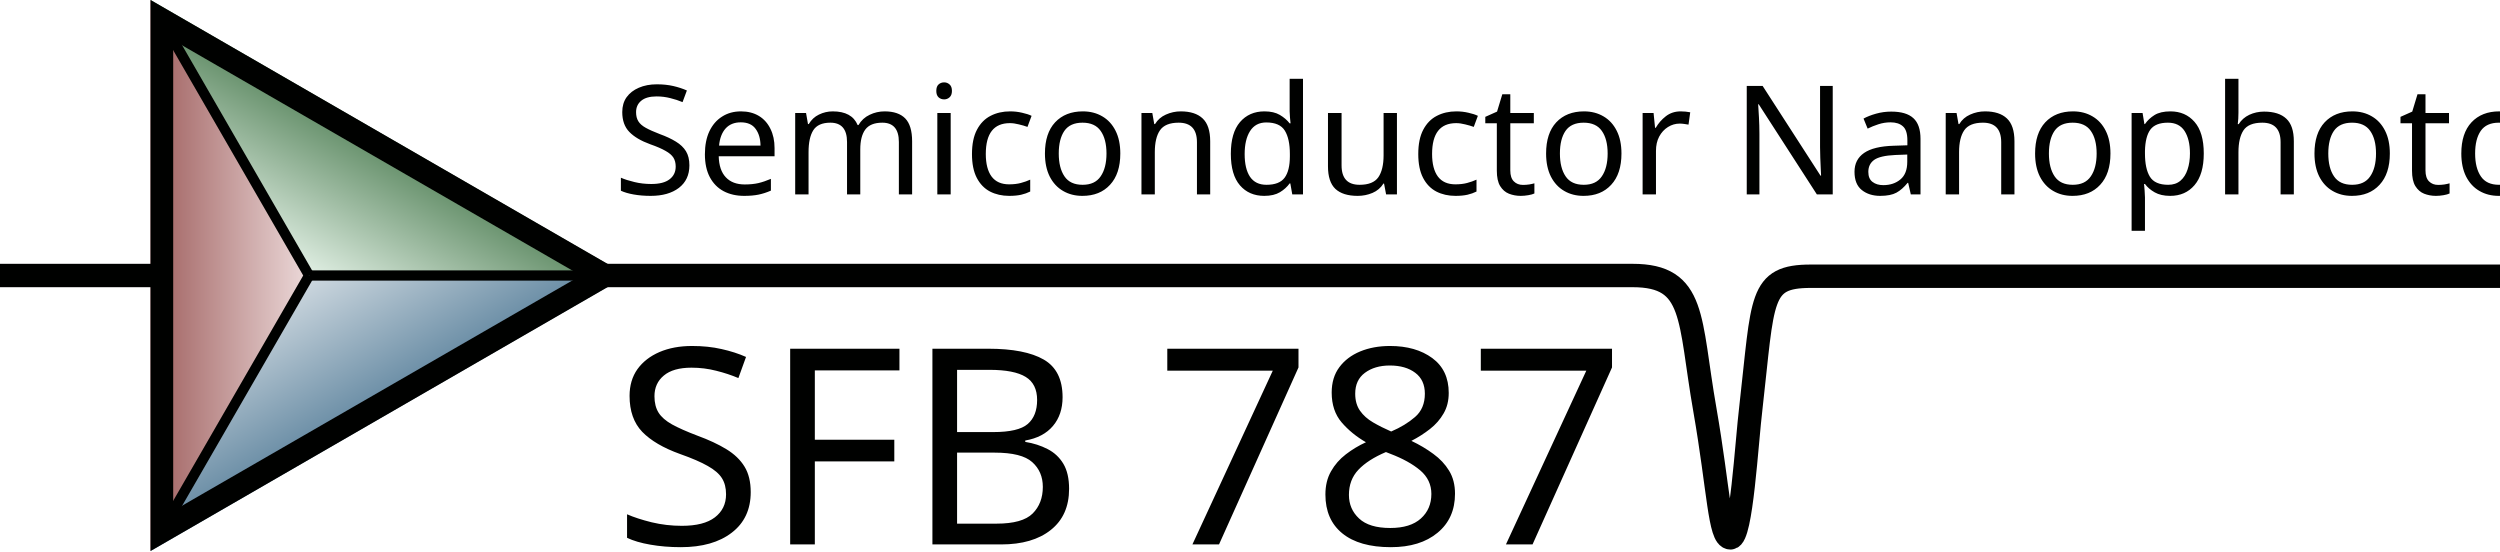
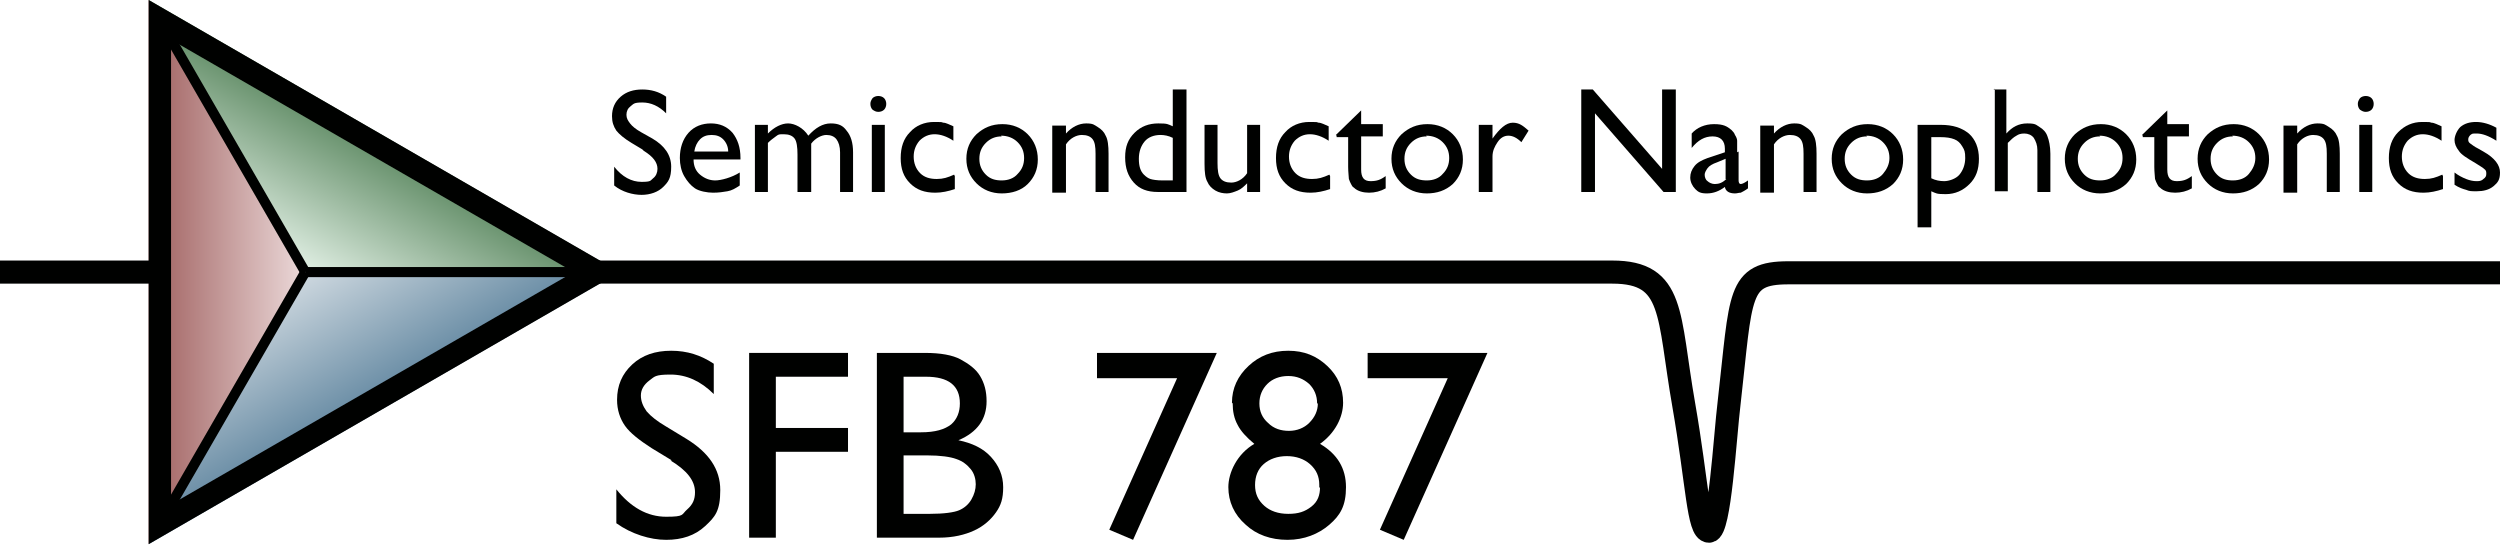
- <svg xmlns="http://www.w3.org/2000/svg" id="Ebene_1" data-name="Ebene 1" version="1.1" viewBox="0 0 342.1 75.4">
+ <svg xmlns="http://www.w3.org/2000/svg" id="Ebene_1" data-name="Ebene 1" version="1.1" viewBox="0 0 346.4 75.4">
  <defs>
    <style>
      .cls-1 {
-         font-size: 20.8px;
-         letter-spacing: 0em;
+         fill: url(#Unbenannter_Verlauf);
      }

-       .cls-1, .cls-2, .cls-3 {
+       .cls-1, .cls-2, .cls-3, .cls-4 {
+         stroke-width: 0px;
+       }
+ 
+       .cls-2 {
        fill: #000100;
      }

-       .cls-1, .cls-3 {
-         font-family: GillSansMT, 'Gill Sans MT';
+       .cls-5 {
+         stroke: #e41715;
+       }
+ 
+       .cls-5, .cls-6, .cls-7 {
+         fill: none;
+       }
+ 
+       .cls-5, .cls-7 {
+         stroke-width: 3.2px;
+       }
+ 
+       .cls-3 {
+         fill: url(#Unbenannter_Verlauf_3);
      }

      .cls-4 {
-         stroke: #e41715;
-       }
- 
-       .cls-4, .cls-5 {
-         stroke-width: 3.2px;
-       }
- 
-       .cls-4, .cls-5, .cls-6 {
-         fill: none;
-       }
- 
-       .cls-7 {
-         fill: url(#linear-gradient);
-       }
- 
-       .cls-7, .cls-2, .cls-8, .cls-9 {
-         stroke-width: 0px;
-       }
- 
-       .cls-5, .cls-6 {
-         stroke: #000100;
-       }
- 
-       .cls-8 {
-         fill: url(#linear-gradient-2);
-       }
- 
-       .cls-9 {
-         fill: url(#linear-gradient-3);
+         fill: url(#Unbenannter_Verlauf_2);
      }

      .cls-6 {
        stroke-width: 1.4px;
      }

-       .cls-3 {
-         font-size: 37.5px;
+       .cls-6, .cls-7 {
+         stroke: #000100;
+       }
+ 
+       .cls-8 {
+         isolation: isolate;
      }
    </style>
-     <linearGradient id="linear-gradient" x1="42.3" y1="37.7" x2="53.2" y2="18.8" gradientUnits="userSpaceOnUse">
+     <linearGradient id="Unbenannter_Verlauf" data-name="Unbenannter Verlauf" x1="42.3" y1="37.8" x2="53.2" y2="56.7" gradientTransform="translate(0 75.5) scale(1 -1)" gradientUnits="userSpaceOnUse">
      <stop offset="0" stop-color="#e2f0e5" />
      <stop offset="1" stop-color="#59865e" />
    </linearGradient>
-     <linearGradient id="linear-gradient-2" x1="20.6" y1="37.7" x2="42.3" y2="37.7" gradientUnits="userSpaceOnUse">
+     <linearGradient id="Unbenannter_Verlauf_2" data-name="Unbenannter Verlauf 2" x1="20.6" y1="37.8" x2="42.3" y2="37.8" gradientTransform="translate(0 75.5) scale(1 -1)" gradientUnits="userSpaceOnUse">
      <stop offset="0" stop-color="#9f5f5e" />
      <stop offset="1" stop-color="#ecdada" />
    </linearGradient>
-     <linearGradient id="linear-gradient-3" x1="53.2" y1="56.5" x2="42.3" y2="37.7" gradientUnits="userSpaceOnUse">
+     <linearGradient id="Unbenannter_Verlauf_3" data-name="Unbenannter Verlauf 3" x1="53.2" y1="19" x2="42.3" y2="37.8" gradientTransform="translate(0 75.5) scale(1 -1)" gradientUnits="userSpaceOnUse">
      <stop offset="0" stop-color="#5f859f" />
      <stop offset="1" stop-color="#cfd9e0" />
    </linearGradient>
  </defs>
-   <polygon class="cls-7" points="85.8 37.7 20.6 0 42.3 37.7 85.8 37.7" />
-   <polygon class="cls-8" points="42.3 37.7 20.6 0 20.6 75.4 42.3 37.7" />
-   <polygon class="cls-9" points="85.8 37.7 20.6 75.4 42.3 37.7 85.8 37.7" />
-   <text class="cls-3" transform="translate(83.9 74.5)">
-     <tspan x="0" y="0">SFB 787 </tspan>
-   </text>
-   <text class="cls-1" transform="translate(83.9 26.6)">
-     <tspan x="0" y="0">Semiconductor Nanophotonics</tspan>
-   </text>
-   <path class="cls-4" d="M85.8,37.7" />
-   <path class="cls-4" d="M22.1,37.7" />
-   <path class="cls-5" d="M0,37.7h22.1" />
+   <polygon class="cls-1" points="85.8 37.7 20.6 0 42.3 37.7 85.8 37.7" />
+   <polygon class="cls-4" points="42.3 37.7 20.6 0 20.6 75.4 42.3 37.7" />
+   <polygon class="cls-3" points="85.8 37.7 20.6 75.4 42.3 37.7 85.8 37.7" />
+   <g class="cls-8">
+     <g class="cls-8">
+       <path class="cls-2" d="M93.1,63.8l-2.8-1.7c-1.7-1.1-3-2.1-3.7-3.1-.7-1-1.1-2.2-1.1-3.6,0-2,.7-3.6,2.1-4.9,1.4-1.3,3.2-1.9,5.4-1.9s4.1.6,5.9,1.8v4.2c-1.8-1.8-3.8-2.7-6-2.7s-2.2.3-2.9.8c-.8.6-1.2,1.3-1.2,2.1s.3,1.5.8,2.2c.6.7,1.5,1.4,2.7,2.1l2.8,1.7c3.1,1.9,4.7,4.2,4.7,7.1s-.7,3.7-2.1,5c-1.4,1.3-3.2,1.9-5.4,1.9s-4.8-.8-6.9-2.3v-4.7c2,2.5,4.3,3.8,6.9,3.8s2.1-.3,2.9-1,1.1-1.4,1.1-2.4c0-1.6-1.1-3-3.4-4.4Z" />
+       <path class="cls-2" d="M103.9,48.9h13.6v3.3h-10v7.1h10v3.3h-10v11.9h-3.7v-25.6Z" />
+       <path class="cls-2" d="M130.2,74.5h-8.7v-25.6h6.7c2.1,0,3.8.3,4.9.9s2.1,1.3,2.7,2.3.9,2.1.9,3.5c0,2.5-1.3,4.3-3.9,5.4,1.9.4,3.4,1.1,4.5,2.3,1.1,1.2,1.7,2.6,1.7,4.2s-.3,2.5-1,3.5-1.7,1.9-3,2.5c-1.3.6-2.9,1-4.9,1ZM128.3,52.2h-3.1v7.7h2.4c2,0,3.3-.4,4.2-1.1.8-.7,1.2-1.7,1.2-2.9,0-2.5-1.6-3.7-4.7-3.7ZM128.6,63.1h-3.4v8.1h3.6c2,0,3.4-.2,4.1-.5.7-.3,1.3-.8,1.7-1.5s.6-1.4.6-2.1-.2-1.5-.7-2.1c-.5-.6-1.1-1.1-2-1.4-.8-.3-2.2-.5-4-.5Z" />
+       <path class="cls-2" d="M152,48.9h16.6l-11.6,25.9-3.3-1.4,9.4-21h-11.1v-3.5Z" />
+       <path class="cls-2" d="M170.7,55.8c0-2,.8-3.7,2.3-5.1,1.5-1.4,3.3-2.1,5.5-2.1s3.9.7,5.4,2.1c1.5,1.4,2.2,3.1,2.2,5.1s-1.1,4.2-3.2,5.7c2.4,1.4,3.6,3.4,3.6,6s-.8,3.9-2.3,5.2-3.5,2.1-5.8,2.1-4.3-.7-5.8-2.1c-1.6-1.4-2.4-3.2-2.4-5.2s1.2-4.6,3.6-6c-1.1-.9-1.9-1.8-2.3-2.6-.5-.9-.7-1.9-.7-3ZM182.8,67.6v-.4c0-1.2-.4-2.1-1.3-2.9-.8-.7-1.9-1.1-3.2-1.1s-2.4.4-3.2,1.1c-.8.7-1.2,1.7-1.2,2.9s.4,2.1,1.3,2.9c.8.7,1.9,1.1,3.3,1.1s2.3-.3,3.2-1,1.2-1.6,1.2-2.7ZM182.5,55.9c0-1.1-.4-2-1.1-2.7-.8-.7-1.7-1.1-2.9-1.1s-2.2.4-2.9,1.1-1.1,1.6-1.1,2.7.4,2,1.2,2.7c.8.8,1.8,1.1,2.9,1.1s2.1-.4,2.8-1.1c.8-.8,1.2-1.7,1.2-2.7Z" />
+       <path class="cls-2" d="M189.5,48.9h16.6l-11.6,25.9-3.3-1.4,9.4-21h-11.1v-3.5Z" />
+     </g>
+   </g>
+   <g class="cls-8">
+     <g class="cls-8">
+       <path class="cls-2" d="M89,20.7l-1.5-.9c-1-.6-1.7-1.2-2.1-1.7-.4-.6-.6-1.2-.6-2,0-1.1.4-2,1.2-2.7.8-.7,1.8-1,3-1s2.3.3,3.3,1v2.3c-1-1-2.1-1.5-3.3-1.5s-1.2.2-1.6.5c-.4.3-.6.7-.6,1.2s.2.8.5,1.2c.3.4.8.8,1.5,1.2l1.6.9c1.7,1,2.6,2.3,2.6,3.9s-.4,2.1-1.1,2.8-1.8,1.1-3,1.1-2.7-.4-3.8-1.3v-2.6c1.1,1.4,2.4,2.1,3.8,2.1s1.2-.2,1.6-.5.6-.8.6-1.3c0-.9-.6-1.7-1.9-2.5Z" />
+       <path class="cls-2" d="M102.7,22.1h-6.6c0,.9.3,1.6.9,2.1.6.5,1.3.8,2.1.8s2.3-.4,3.4-1.1v1.8c-.6.4-1.1.7-1.7.8s-1.2.2-2,.2-1.9-.2-2.5-.6c-.6-.4-1.1-1-1.5-1.7-.4-.7-.6-1.6-.6-2.5,0-1.4.4-2.6,1.2-3.5.8-.9,1.9-1.3,3.1-1.3s2.2.4,3,1.3c.7.9,1.1,2,1.1,3.5v.2ZM96.2,21h4.7c0-.7-.3-1.3-.7-1.7s-.9-.6-1.6-.6-1.2.2-1.6.6-.7,1-.8,1.7Z" />
+       <path class="cls-2" d="M112.4,19.8v6.8h-1.9v-5.2c0-1-.1-1.8-.4-2.2-.3-.4-.8-.6-1.5-.6s-.7,0-1.1.3-.7.5-1.1.9v6.8h-1.8v-9.3h1.8v1.2c.9-.9,1.9-1.4,2.8-1.4s2.1.6,2.8,1.7c1-1.1,2-1.7,3.1-1.7s1.7.3,2.2,1c.6.7.9,1.7.9,3v5.5h-1.8v-5.5c0-.8-.2-1.4-.5-1.8s-.8-.6-1.4-.6-1.5.4-2.1,1.2Z" />
+       <path class="cls-2" d="M121.7,13.3c.3,0,.6.1.8.3s.3.5.3.8-.1.6-.3.8c-.2.2-.5.3-.8.3s-.5-.1-.8-.3c-.2-.2-.3-.5-.3-.8s.1-.5.3-.8c.2-.2.5-.3.8-.3ZM120.8,17.3h1.8v9.3h-1.8v-9.3Z" />
+       <path class="cls-2" d="M132.3,24.4v1.8c-.9.3-1.8.5-2.7.5-1.5,0-2.6-.4-3.5-1.3-.9-.9-1.3-2-1.3-3.5s.4-2.7,1.3-3.6c.8-.9,2-1.4,3.3-1.4s.9,0,1.3.1c.4,0,.9.3,1.4.5v2c-.9-.6-1.8-.9-2.6-.9s-1.5.3-2.1.9c-.5.6-.8,1.3-.8,2.2s.3,1.7.9,2.3c.6.6,1.4.8,2.3.8s1.5-.2,2.4-.6Z" />
+       <path class="cls-2" d="M138.9,17.2c1.4,0,2.6.5,3.5,1.4.9.9,1.4,2.1,1.4,3.5s-.5,2.5-1.4,3.4-2.2,1.3-3.6,1.3-2.6-.5-3.5-1.4c-.9-.9-1.4-2-1.4-3.4s.5-2.5,1.4-3.4c1-.9,2.1-1.4,3.6-1.4ZM138.8,18.9c-.9,0-1.6.3-2.2.9-.6.6-.9,1.3-.9,2.2s.3,1.6.9,2.2c.6.6,1.3.8,2.2.8s1.7-.3,2.2-.9c.6-.6.9-1.3.9-2.2s-.3-1.6-.9-2.2c-.6-.6-1.4-.9-2.3-.9Z" />
+       <path class="cls-2" d="M147.7,17.3v1.2c.8-.9,1.8-1.4,2.8-1.4s1.1.2,1.6.5c.5.3.9.7,1.1,1.2.3.5.4,1.4.4,2.5v5.3h-1.8v-5.3c0-1-.1-1.6-.4-2-.3-.4-.8-.6-1.5-.6s-1.6.4-2.2,1.3v6.7h-1.9v-9.3h1.9Z" />
+       <path class="cls-2" d="M162.5,12.4h1.9v14.2h-4c-1.4,0-2.5-.4-3.3-1.3-.8-.9-1.2-2-1.2-3.5s.4-2.5,1.3-3.4c.9-.9,2-1.3,3.3-1.3s1.3.1,2,.4v-5ZM162.5,25v-5.9c-.6-.3-1.2-.4-1.7-.4-.9,0-1.7.3-2.2.9-.5.6-.8,1.4-.8,2.4s.2,1.7.7,2.2c.3.3.6.5.9.6s.9.2,1.7.2h1.4Z" />
+       <path class="cls-2" d="M172.8,26.6v-1.2c-.4.4-.8.8-1.3,1-.5.2-1,.4-1.5.4s-1.1-.1-1.6-.4-.9-.7-1.1-1.2c-.3-.5-.4-1.3-.4-2.5v-5.4h1.8v5.3c0,1,.1,1.7.4,2.1.3.4.8.6,1.5.6s1.6-.4,2.2-1.3v-6.7h1.8v9.3h-1.8Z" />
+       <path class="cls-2" d="M184.3,24.4v1.8c-.9.3-1.8.5-2.7.5-1.5,0-2.6-.4-3.5-1.3-.9-.9-1.3-2-1.3-3.5s.4-2.7,1.3-3.6c.8-.9,2-1.4,3.3-1.4s.9,0,1.3.1c.4,0,.9.3,1.4.5v2c-.9-.6-1.8-.9-2.6-.9s-1.5.3-2.1.9c-.5.6-.8,1.3-.8,2.2s.3,1.7.9,2.3c.6.6,1.4.8,2.3.8s1.5-.2,2.4-.6Z" />
+       <path class="cls-2" d="M185.1,18.7l3.5-3.4v1.9h3v1.7h-3v4.6c0,1.1.4,1.6,1.3,1.6s1.4-.2,2.1-.7v1.7c-.7.4-1.5.6-2.3.6s-1.6-.2-2.1-.7c-.2-.1-.3-.3-.4-.5-.1-.2-.2-.4-.3-.7,0-.3-.1-.9-.1-1.7v-4.1h-1.6v-.2Z" />
+       <path class="cls-2" d="M197.8,17.2c1.4,0,2.6.5,3.5,1.4.9.9,1.4,2.1,1.4,3.5s-.5,2.5-1.4,3.4c-1,.9-2.2,1.3-3.6,1.3s-2.6-.5-3.5-1.4c-.9-.9-1.4-2-1.4-3.4s.5-2.5,1.4-3.4c1-.9,2.1-1.4,3.6-1.4ZM197.7,18.9c-.9,0-1.6.3-2.2.9-.6.6-.9,1.3-.9,2.2s.3,1.6.9,2.2,1.3.8,2.2.8,1.7-.3,2.2-.9c.6-.6.9-1.3.9-2.2s-.3-1.6-.9-2.2c-.6-.6-1.4-.9-2.3-.9Z" />
+       <path class="cls-2" d="M206.8,17.3v2.1-.2c1-1.4,1.9-2.2,2.8-2.2s1.4.4,2.2,1.1l-1,1.6c-.6-.6-1.2-.9-1.8-.9s-1.1.3-1.5.9-.7,1.2-.7,2v4.9h-1.9v-9.3h1.9Z" />
+       <path class="cls-2" d="M230.3,12.4h1.9v14.2h-1.7l-9.5-10.9v10.9h-1.9v-14.2h1.6l9.6,11v-11Z" />
+       <path class="cls-2" d="M240.9,21v4c0,.3.1.5.3.5s.6-.2,1-.5v1.1c-.4.3-.8.5-1,.6-.3,0-.5.1-.8.1-.8,0-1.3-.3-1.4-.9-.8.6-1.6.9-2.5.9s-1.2-.2-1.6-.6c-.4-.4-.7-1-.7-1.6s.2-1.1.6-1.6,1-.8,1.8-1.1l2.4-.8v-.5c0-1.1-.6-1.7-1.7-1.7s-2,.5-2.9,1.6v-2c.7-.8,1.8-1.3,3.1-1.3s1.8.3,2.4.8c.2.2.4.4.5.7.2.3.3.6.3.8s0,.8,0,1.6ZM239.1,24.8v-2.8l-1.2.5c-.6.2-1.1.5-1.3.8s-.4.6-.4.9.1.7.4.9c.2.2.6.4,1,.4.6,0,1.1-.2,1.6-.7Z" />
+       <path class="cls-2" d="M245.8,17.3v1.2c.8-.9,1.8-1.4,2.8-1.4s1.1.2,1.6.5c.5.3.9.7,1.1,1.2.3.5.4,1.4.4,2.5v5.3h-1.8v-5.3c0-1-.1-1.6-.4-2-.3-.4-.8-.6-1.5-.6s-1.6.4-2.2,1.3v6.7h-1.9v-9.3h1.9Z" />
+       <path class="cls-2" d="M258.8,17.2c1.4,0,2.6.5,3.5,1.4.9.9,1.4,2.1,1.4,3.5s-.5,2.5-1.4,3.4c-1,.9-2.2,1.3-3.6,1.3s-2.6-.5-3.5-1.4-1.4-2-1.4-3.4.5-2.5,1.4-3.4c1-.9,2.1-1.4,3.6-1.4ZM258.7,18.9c-.9,0-1.6.3-2.2.9-.6.6-.9,1.3-.9,2.2s.3,1.6.9,2.2c.6.6,1.3.8,2.2.8s1.7-.3,2.2-.9.9-1.3.9-2.2-.3-1.6-.9-2.2c-.6-.6-1.4-.9-2.3-.9Z" />
+       <path class="cls-2" d="M265.7,31.4v-14.1h3.2c1.7,0,2.9.4,3.9,1.2.9.8,1.4,2,1.4,3.5s-.4,2.6-1.3,3.5-2,1.4-3.3,1.4-1.3-.1-2-.4v5h-1.9ZM268.9,19h-1.3v5.7c.6.3,1.2.4,1.8.4s1.6-.3,2.1-.9.8-1.4.8-2.3-.1-1.1-.4-1.6c-.3-.5-.6-.8-1.1-1-.5-.2-1.1-.3-2-.3Z" />
+       <path class="cls-2" d="M276.2,12.4h1.8v6.1c.8-.9,1.7-1.4,2.9-1.4s1.2.2,1.7.5.9.7,1.1,1.3c.2.5.4,1.4.4,2.4v5.3h-1.8v-5.8c0-.7-.2-1.2-.5-1.7-.3-.4-.8-.6-1.3-.6s-.8.1-1.1.3c-.4.2-.8.6-1.2,1v6.7h-1.8v-14.2Z" />
+       <path class="cls-2" d="M291.1,17.2c1.4,0,2.6.5,3.5,1.4.9.9,1.4,2.1,1.4,3.5s-.5,2.5-1.4,3.4c-1,.9-2.2,1.3-3.6,1.3s-2.6-.5-3.5-1.4c-.9-.9-1.4-2-1.4-3.4s.5-2.5,1.4-3.4c1-.9,2.1-1.4,3.6-1.4ZM291,18.9c-.9,0-1.6.3-2.2.9-.6.6-.9,1.3-.9,2.2s.3,1.6.9,2.2,1.3.8,2.2.8,1.7-.3,2.2-.9c.6-.6.9-1.3.9-2.2s-.3-1.6-.9-2.2c-.6-.6-1.4-.9-2.3-.9Z" />
+       <path class="cls-2" d="M296.8,18.7l3.5-3.4v1.9h3v1.7h-3v4.6c0,1.1.4,1.6,1.3,1.6s1.4-.2,2.1-.7v1.7c-.7.4-1.5.6-2.3.6s-1.6-.2-2.1-.7c-.2-.1-.3-.3-.4-.5-.1-.2-.2-.4-.3-.7,0-.3-.1-.9-.1-1.7v-4.1h-1.6v-.2Z" />
+       <path class="cls-2" d="M309.5,17.2c1.4,0,2.6.5,3.5,1.4.9.9,1.4,2.1,1.4,3.5s-.5,2.5-1.4,3.4c-1,.9-2.2,1.3-3.6,1.3s-2.6-.5-3.5-1.4-1.4-2-1.4-3.4.5-2.5,1.4-3.4c1-.9,2.1-1.4,3.6-1.4ZM309.4,18.9c-.9,0-1.6.3-2.2.9-.6.6-.9,1.3-.9,2.2s.3,1.6.9,2.2c.6.6,1.3.8,2.2.8s1.7-.3,2.2-.9.9-1.3.9-2.2-.3-1.6-.9-2.2c-.6-.6-1.4-.9-2.3-.9Z" />
+       <path class="cls-2" d="M318.3,17.3v1.2c.8-.9,1.8-1.4,2.8-1.4s1.1.2,1.6.5c.5.3.9.7,1.1,1.2.3.5.4,1.4.4,2.5v5.3h-1.8v-5.3c0-1-.1-1.6-.4-2-.3-.4-.8-.6-1.5-.6s-1.6.4-2.2,1.3v6.7h-1.9v-9.3h1.9Z" />
+       <path class="cls-2" d="M327.8,13.3c.3,0,.6.1.8.3s.3.5.3.8-.1.6-.3.8c-.2.2-.5.3-.8.3s-.5-.1-.8-.3c-.2-.2-.3-.5-.3-.8s.1-.5.3-.8c.2-.2.5-.3.8-.3ZM326.9,17.3h1.8v9.3h-1.8v-9.3Z" />
+       <path class="cls-2" d="M338.5,24.4v1.8c-.9.3-1.8.5-2.7.5-1.5,0-2.6-.4-3.5-1.3-.9-.9-1.3-2-1.3-3.5s.4-2.7,1.3-3.6,2-1.4,3.3-1.4.9,0,1.3.1c.4,0,.9.3,1.4.5v2c-.9-.6-1.8-.9-2.6-.9s-1.5.3-2.1.9c-.5.6-.8,1.3-.8,2.2s.3,1.7.9,2.3c.6.6,1.4.8,2.3.8s1.5-.2,2.4-.6Z" />
+       <path class="cls-2" d="M340.1,25.9v-2c.5.4,1.1.7,1.6.9.5.2,1,.3,1.4.3s.7,0,1-.3c.3-.2.4-.4.4-.7s0-.5-.3-.7c-.2-.2-.6-.4-1.2-.8-1.2-.7-2-1.2-2.3-1.7-.4-.5-.6-1-.6-1.5s.3-1.3.8-1.8c.6-.5,1.3-.7,2.2-.7s1.9.3,2.8.8v1.8c-1.1-.7-2-1-2.7-1s-.6,0-.9.2c-.2.2-.3.4-.3.6s0,.4.3.6.5.4,1.1.7l.7.4c1.6.9,2.3,1.9,2.3,2.9s-.3,1.4-.9,1.9c-.6.5-1.4.7-2.3.7s-1,0-1.5-.2c-.4-.1-1-.3-1.6-.7Z" />
+     </g>
+   </g>
+   <path class="cls-5" d="M85.8,37.7" />
+   <path class="cls-5" d="M22.1,37.7" />
+   <path class="cls-7" d="M0,37.7h22.1" />
  <line class="cls-6" x1="42.3" y1="37.7" x2="85.8" y2="37.7" />
  <line class="cls-6" x1="42.3" y1="37.7" x2="22.1" y2="72.7" />
-   <path class="cls-5" d="M81.8,37.7h141.6c8.7,0,7.7,5.9,9.9,18.4,1.9,10.9,2,17.5,3.5,17.5s2.2-13,2.8-17.9c1.7-14.9,1.1-17.9,8.2-17.9,19.9,0,94.3,0,94.3,0" />
+   <path class="cls-7" d="M81.8,37.7h141.6c8.7,0,7.7,5.9,9.9,18.4,1.9,10.9,2,17.5,3.5,17.5s2.2-13,2.8-17.9c1.7-14.9,1.1-17.9,8.2-17.9h98.6" />
  <path class="cls-2" d="M23.7,5.5l55.8,32.2-55.8,32.2V5.5M20.6,0v75.4l65.3-37.7L20.6,0h0Z" />
  <line class="cls-6" x1="22.1" y1="2.7" x2="42.3" y2="37.7" />
</svg>
